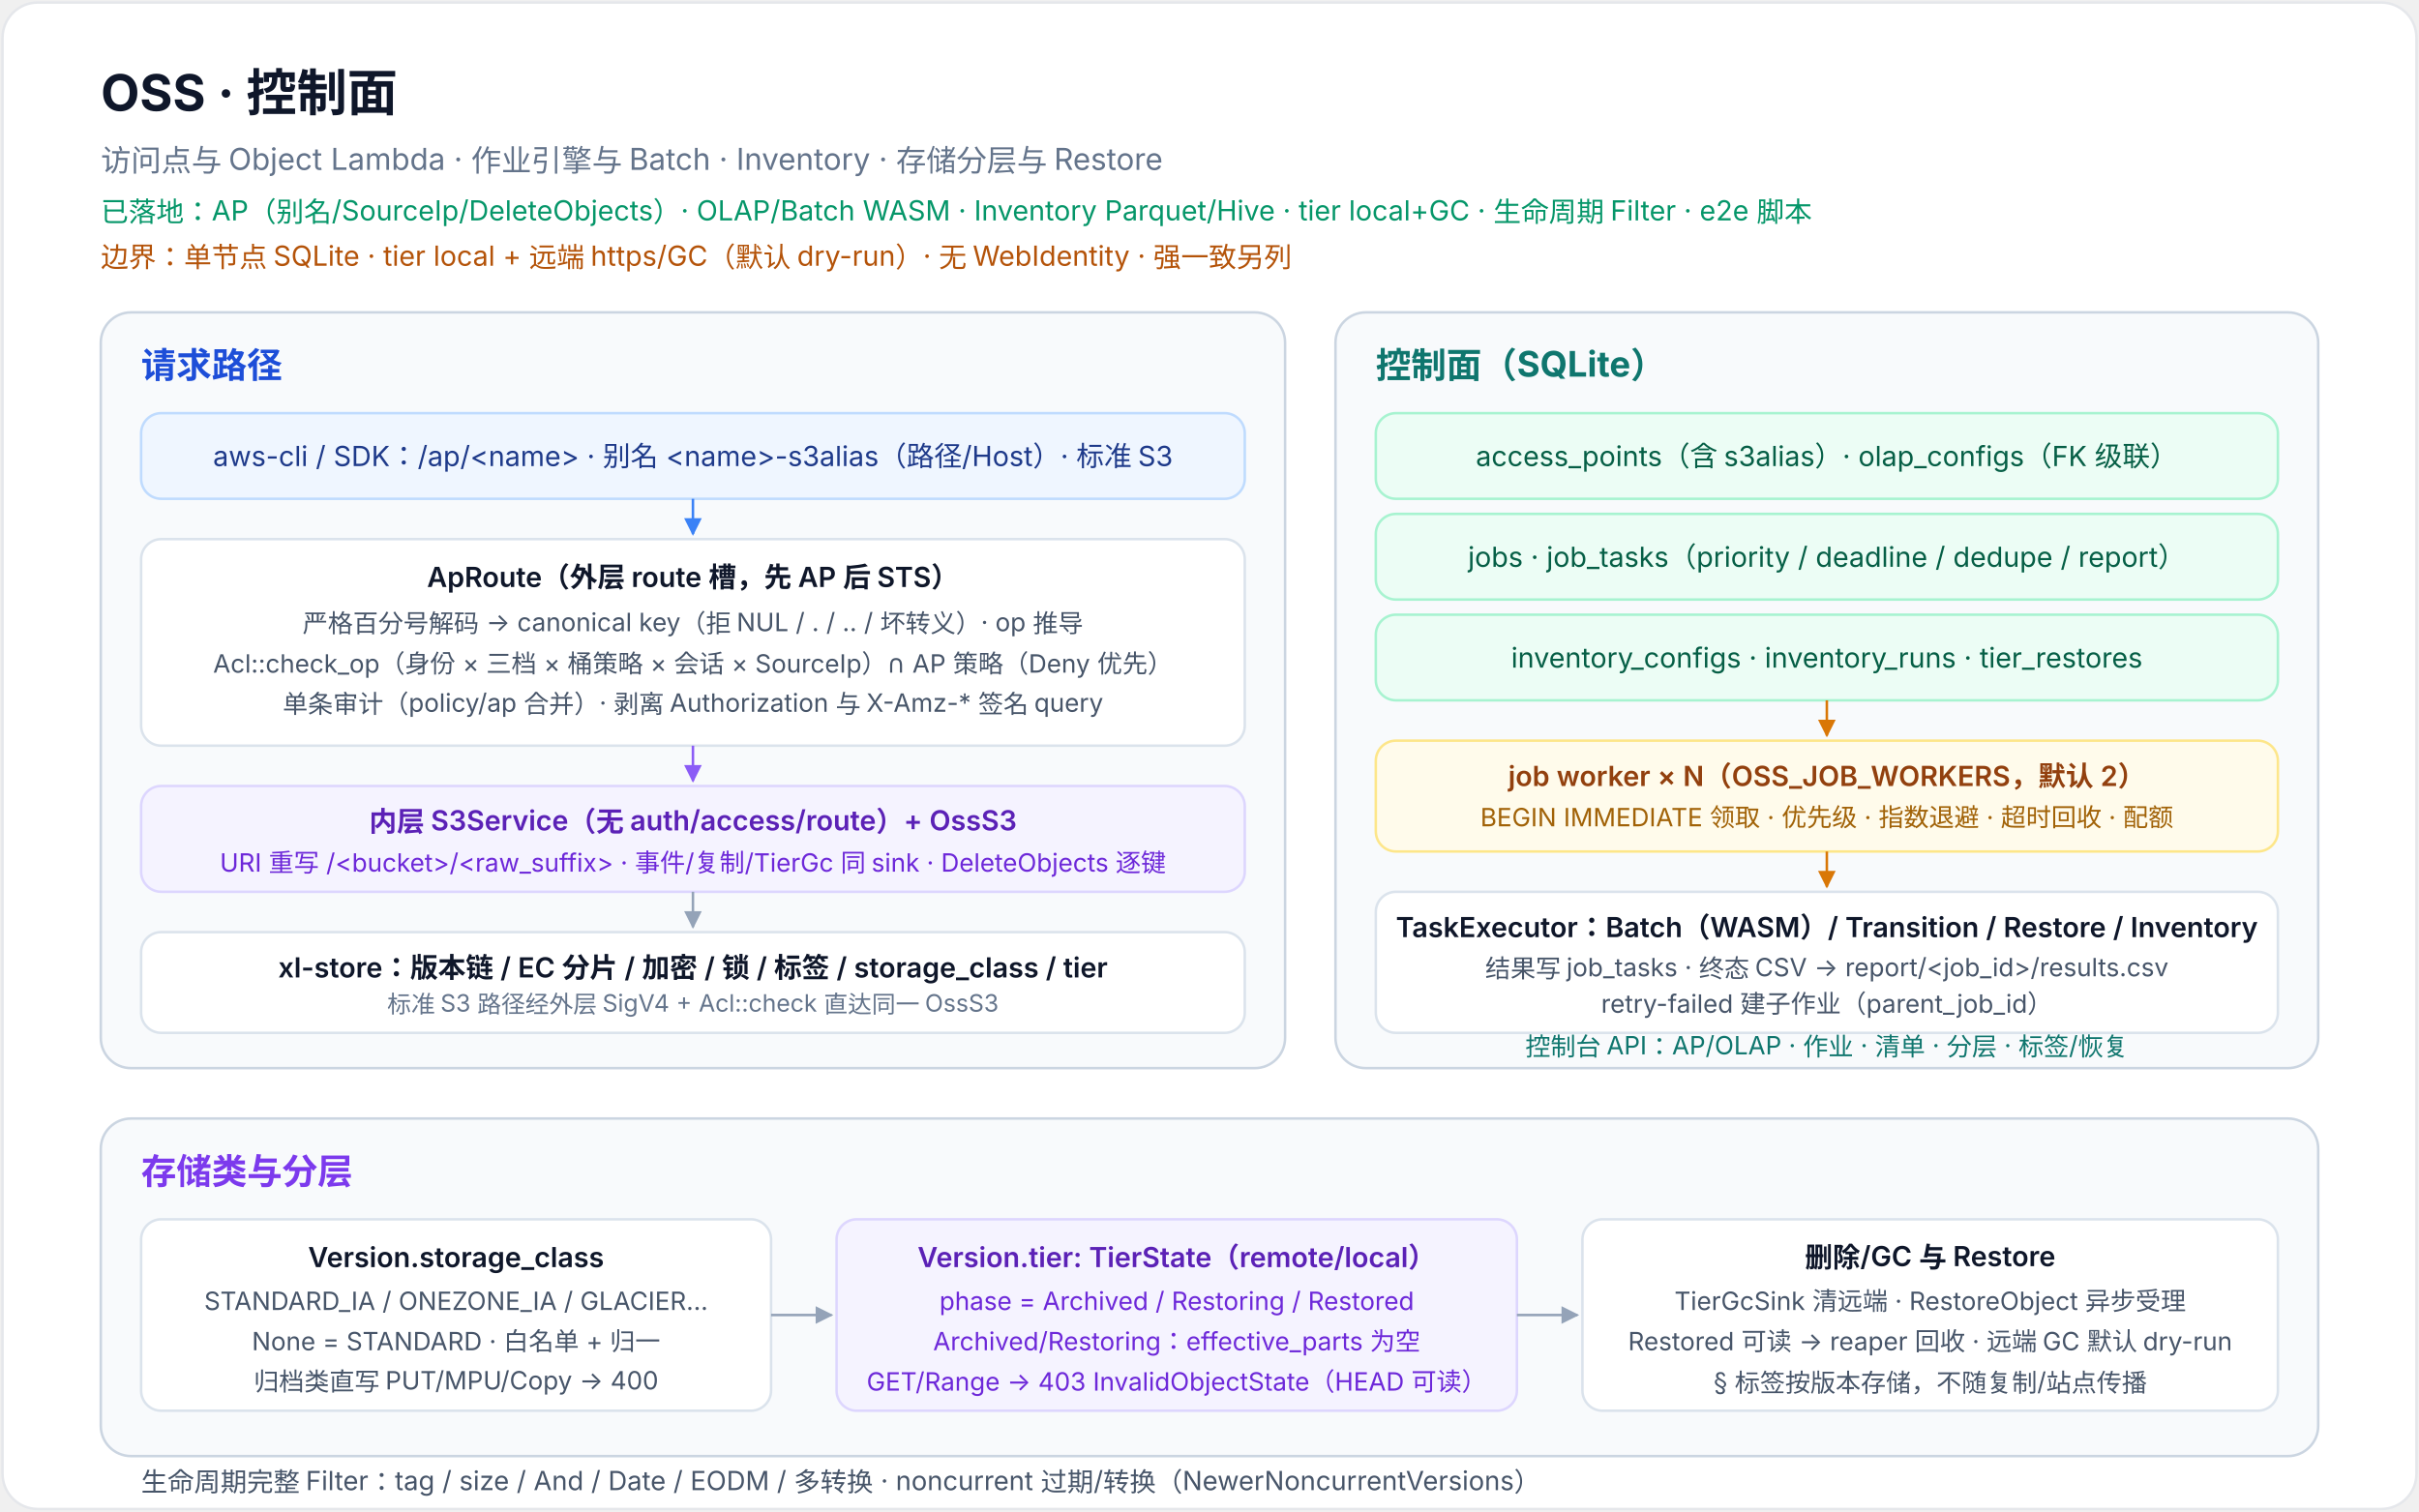
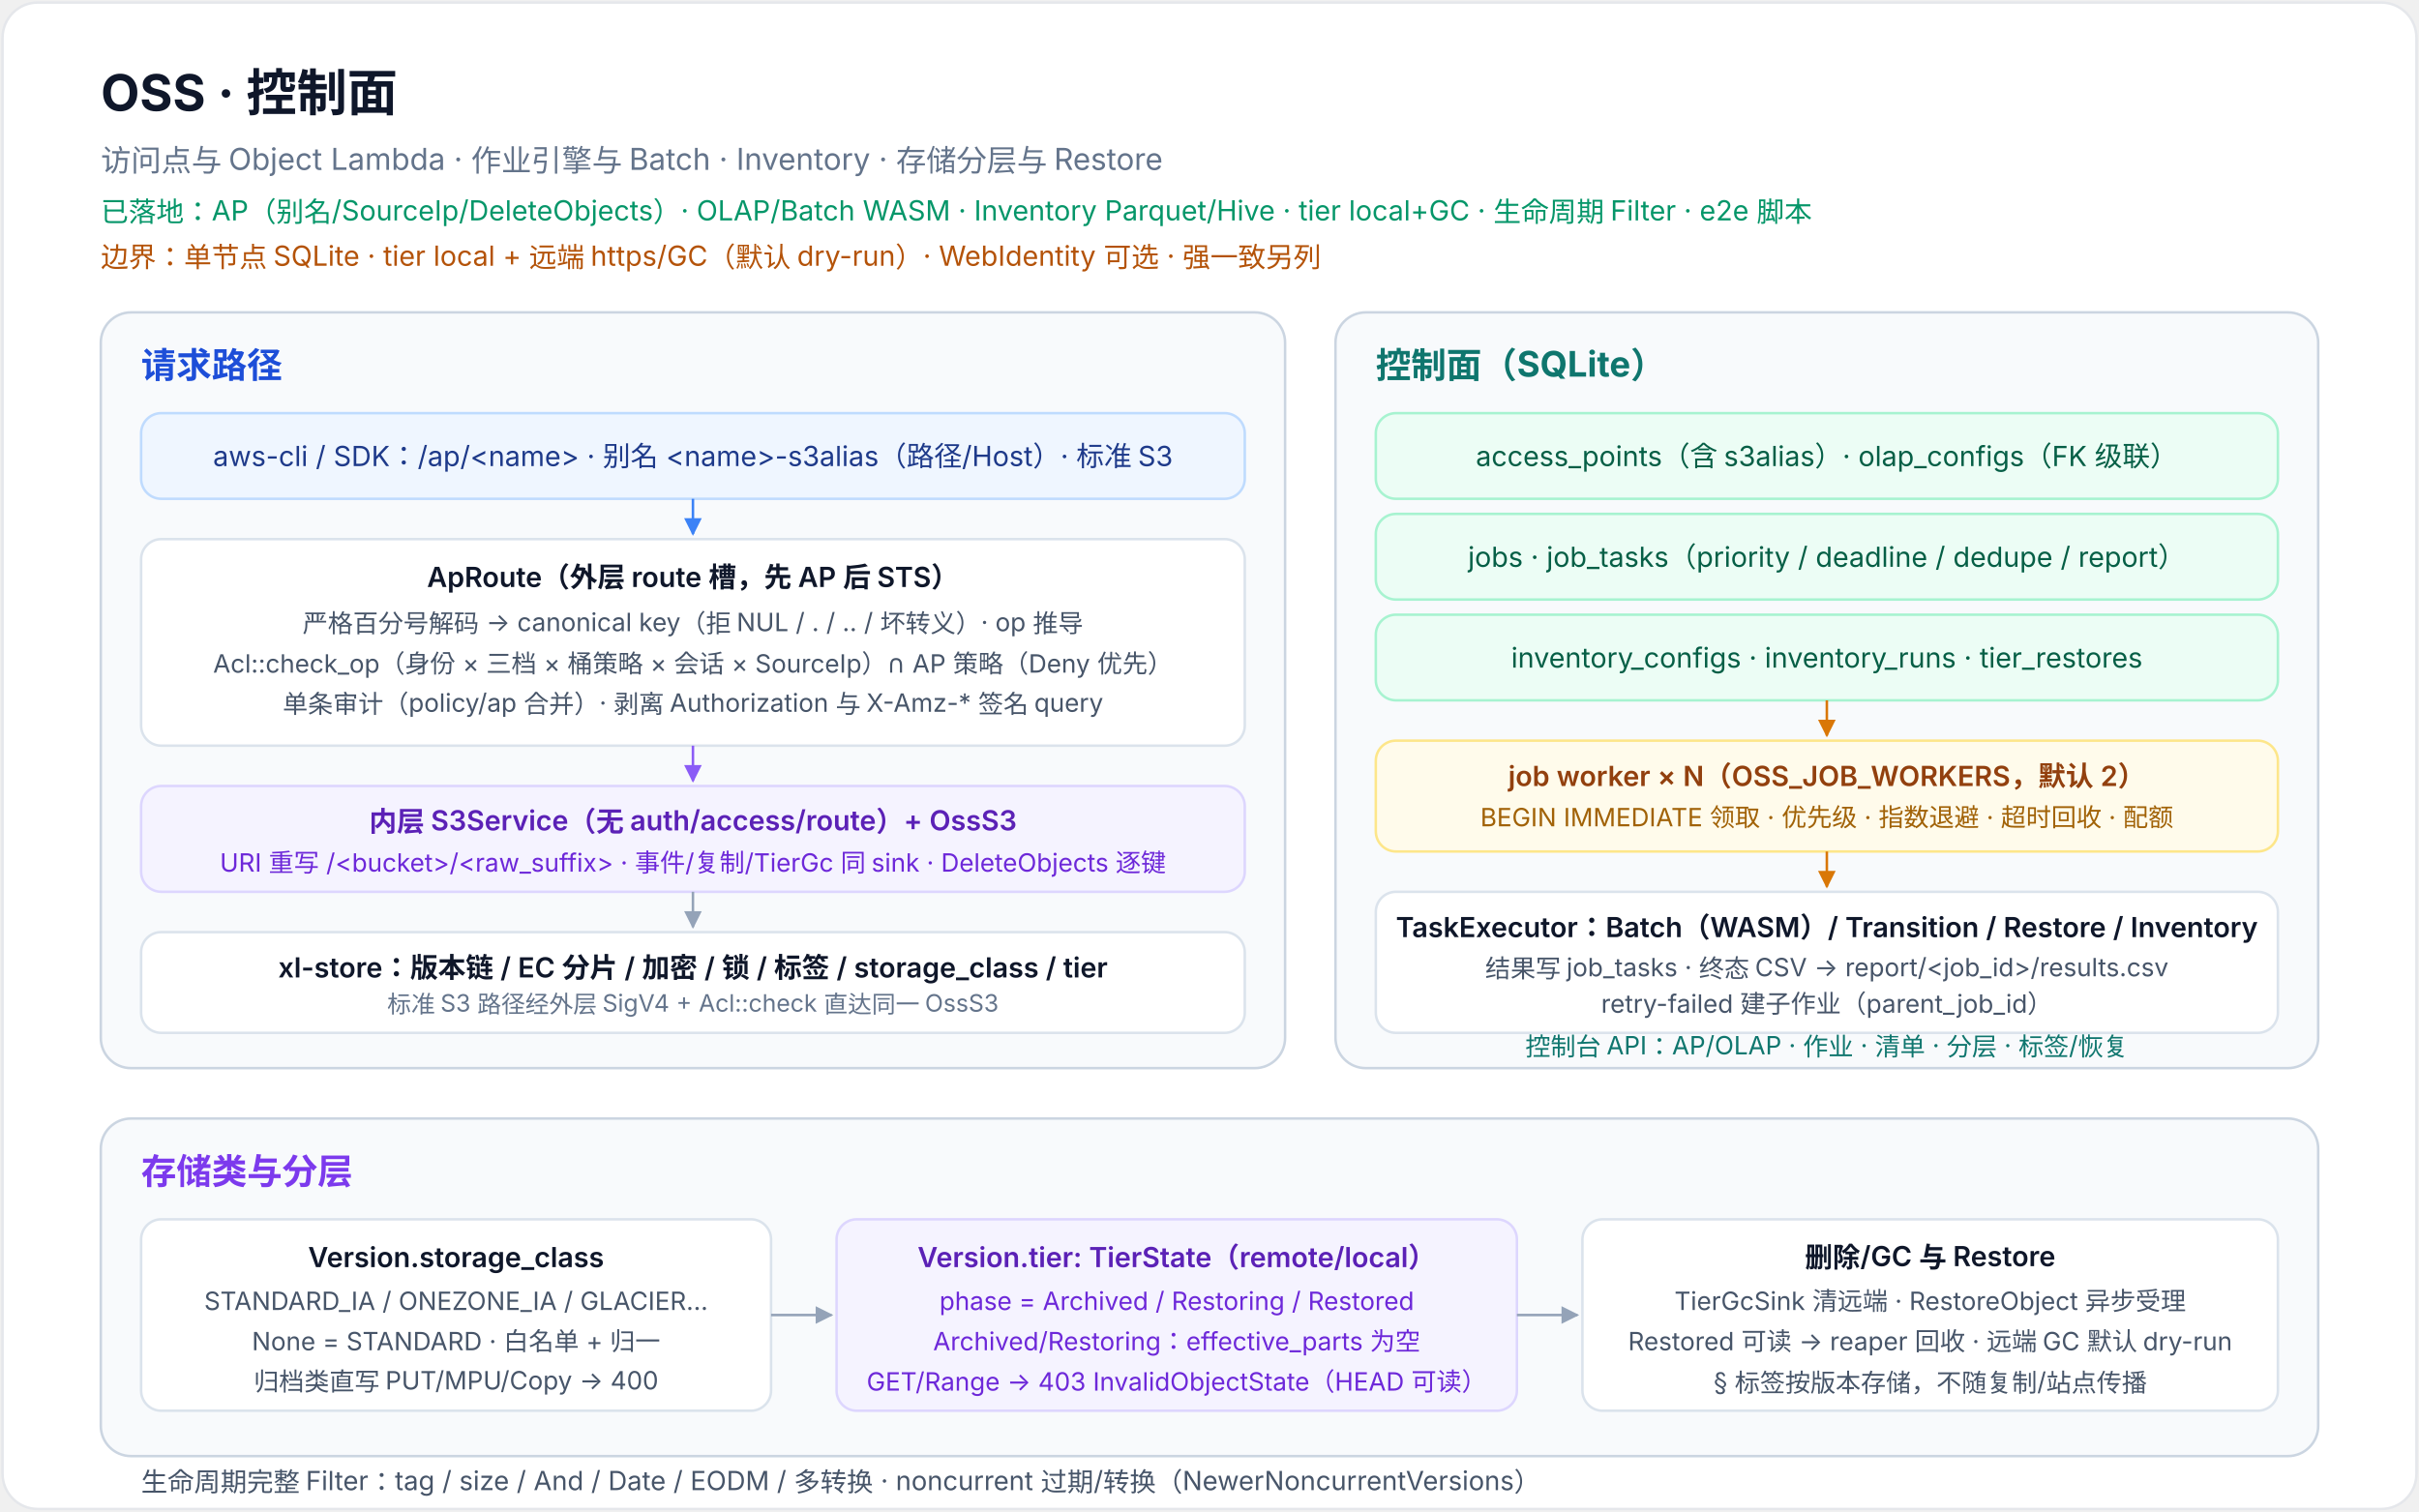
<svg xmlns="http://www.w3.org/2000/svg" viewBox="0 0 960 600" width="960" height="600" font-family="-apple-system, BlinkMacSystemFont, 'Segoe UI', 'Noto Sans SC', 'PingFang SC', 'Microsoft YaHei', sans-serif">
  <defs>
    <marker id="a" viewBox="0 0 10 10" refX="9" refY="5" markerWidth="7" markerHeight="7" orient="auto-start-reverse">
      <path d="M0,0 L10,5 L0,10 z" fill="#94a3b8" />
    </marker>
    <marker id="blue" viewBox="0 0 10 10" refX="9" refY="5" markerWidth="7" markerHeight="7" orient="auto-start-reverse">
      <path d="M0,0 L10,5 L0,10 z" fill="#3b82f6" />
    </marker>
    <marker id="violet" viewBox="0 0 10 10" refX="9" refY="5" markerWidth="7" markerHeight="7" orient="auto-start-reverse">
      <path d="M0,0 L10,5 L0,10 z" fill="#8b5cf6" />
    </marker>
    <marker id="amber" viewBox="0 0 10 10" refX="9" refY="5" markerWidth="7" markerHeight="7" orient="auto-start-reverse">
      <path d="M0,0 L10,5 L0,10 z" fill="#d97706" />
    </marker>
  </defs>
  <rect x="1" y="1" width="958" height="598" rx="14" fill="#ffffff" stroke="#e5e7eb" />
  <text x="40" y="44" font-size="20" font-weight="700" fill="#0f172a">OSS · 控制面</text>
  <text x="40" y="68" font-size="12" fill="#64748b">访问点与 Object Lambda · 作业引擎与 Batch · Inventory · 存储分层与 Restore</text>
  <text x="40" y="88" font-size="11" fill="#059669">已落地：AP（别名/SourceIp/DeleteObjects）· OLAP/Batch WASM · Inventory Parquet/Hive · tier local+GC · 生命周期 Filter · e2e 脚本</text>
-   <text x="40" y="106" font-size="11" fill="#b45309">边界：单节点 SQLite · tier local + 远端 https/GC（默认 dry-run）· 无 WebIdentity · 强一致另列</text>
+   <text x="40" y="106" font-size="11" fill="#b45309">边界：单节点 SQLite · tier local + 远端 https/GC（默认 dry-run）· WebIdentity 可选 · 强一致另列</text>
  <rect x="40" y="124" width="470" height="300" rx="12" fill="#f8fafc" stroke="#cbd5e1" />
  <text x="56" y="150" font-size="14" font-weight="700" fill="#1d4ed8">请求路径</text>
  <rect x="56" y="164" width="438" height="34" rx="8" fill="#eff6ff" stroke="#bfdbfe" />
  <text x="275" y="185" font-size="11" fill="#1e3a8a" text-anchor="middle">aws-cli / SDK：/ap/&lt;name&gt; · 别名 &lt;name&gt;-s3alias（路径/Host）· 标准 S3</text>
  <line x1="275" y1="198" x2="275" y2="212" stroke="#3b82f6" marker-end="url(#blue)" />
  <rect x="56" y="214" width="438" height="82" rx="8" fill="#ffffff" stroke="#dbe3ec" />
  <text x="275" y="233" font-size="11" font-weight="600" fill="#0f172a" text-anchor="middle">ApRoute（外层 route 槽，先 AP 后 STS）</text>
  <text x="275" y="251" font-size="10" fill="#475569" text-anchor="middle">严格百分号解码 → canonical key（拒 NUL / . / .. / 坏转义）· op 推导</text>
  <text x="275" y="267" font-size="10" fill="#475569" text-anchor="middle">Acl::check_op（身份 × 三档 × 桶策略 × 会话 × SourceIp）∩ AP 策略（Deny 优先）</text>
  <text x="275" y="283" font-size="10" fill="#475569" text-anchor="middle">单条审计（policy/ap 合并）· 剥离 Authorization 与 X-Amz-* 签名 query</text>
  <line x1="275" y1="296" x2="275" y2="310" stroke="#8b5cf6" marker-end="url(#violet)" />
  <rect x="56" y="312" width="438" height="42" rx="8" fill="#f5f3ff" stroke="#ddd6fe" />
  <text x="275" y="330" font-size="11" font-weight="600" fill="#5b21b6" text-anchor="middle">内层 S3Service（无 auth/access/route）+ OssS3</text>
  <text x="275" y="346" font-size="10" fill="#6d28d9" text-anchor="middle">URI 重写 /&lt;bucket&gt;/&lt;raw_suffix&gt; · 事件/复制/TierGc 同 sink · DeleteObjects 逐键</text>
  <line x1="275" y1="354" x2="275" y2="368" stroke="#94a3b8" marker-end="url(#a)" />
  <rect x="56" y="370" width="438" height="40" rx="8" fill="#ffffff" stroke="#dbe3ec" />
  <text x="275" y="388" font-size="11" font-weight="600" fill="#0f172a" text-anchor="middle">xl-store：版本链 / EC 分片 / 加密 / 锁 / 标签 / storage_class / tier</text>
  <text x="275" y="402" font-size="9.5" fill="#64748b" text-anchor="middle">标准 S3 路径经外层 SigV4 + Acl::check 直达同一 OssS3</text>
  <rect x="530" y="124" width="390" height="300" rx="12" fill="#f8fafc" stroke="#cbd5e1" />
  <text x="546" y="150" font-size="14" font-weight="700" fill="#0f766e">控制面（SQLite）</text>
  <rect x="546" y="164" width="358" height="34" rx="8" fill="#ecfdf5" stroke="#a7f3d0" />
  <text x="725" y="185" font-size="11" fill="#065f46" text-anchor="middle">access_points（含 s3alias）· olap_configs（FK 级联）</text>
  <rect x="546" y="204" width="358" height="34" rx="8" fill="#ecfdf5" stroke="#a7f3d0" />
  <text x="725" y="225" font-size="11" fill="#065f46" text-anchor="middle">jobs · job_tasks（priority / deadline / dedupe / report）</text>
  <rect x="546" y="244" width="358" height="34" rx="8" fill="#ecfdf5" stroke="#a7f3d0" />
  <text x="725" y="265" font-size="11" fill="#065f46" text-anchor="middle">inventory_configs · inventory_runs · tier_restores</text>
  <line x1="725" y1="278" x2="725" y2="292" stroke="#d97706" marker-end="url(#amber)" />
  <rect x="546" y="294" width="358" height="44" rx="8" fill="#fffbeb" stroke="#fde68a" />
  <text x="725" y="312" font-size="11" font-weight="600" fill="#92400e" text-anchor="middle">job worker × N（OSS_JOB_WORKERS，默认 2）</text>
  <text x="725" y="328" font-size="10" fill="#a16207" text-anchor="middle">BEGIN IMMEDIATE 领取 · 优先级 · 指数退避 · 超时回收 · 配额</text>
  <line x1="725" y1="338" x2="725" y2="352" stroke="#d97706" marker-end="url(#amber)" />
  <rect x="546" y="354" width="358" height="56" rx="8" fill="#ffffff" stroke="#dbe3ec" />
  <text x="725" y="372" font-size="11" font-weight="600" fill="#0f172a" text-anchor="middle">TaskExecutor：Batch（WASM）/ Transition / Restore / Inventory</text>
  <text x="725" y="388" font-size="10" fill="#475569" text-anchor="middle">结果写 job_tasks · 终态 CSV → report/&lt;job_id&gt;/results.csv</text>
  <text x="725" y="402" font-size="10" fill="#475569" text-anchor="middle">retry-failed 建子作业（parent_job_id）</text>
  <text x="725" y="419" font-size="10" fill="#0f766e" text-anchor="middle">控制台 API：AP/OLAP · 作业 · 清单 · 分层 · 标签/恢复</text>
  <rect x="40" y="444" width="880" height="134" rx="12" fill="#f8fafc" stroke="#cbd5e1" />
  <text x="56" y="470" font-size="14" font-weight="700" fill="#7c3aed">存储类与分层</text>
  <rect x="56" y="484" width="250" height="76" rx="8" fill="#ffffff" stroke="#dbe3ec" />
  <text x="181" y="503" font-size="11" font-weight="600" fill="#0f172a" text-anchor="middle">Version.storage_class</text>
  <text x="181" y="520" font-size="10" fill="#475569" text-anchor="middle">STANDARD_IA / ONEZONE_IA / GLACIER…</text>
  <text x="181" y="536" font-size="10" fill="#475569" text-anchor="middle">None = STANDARD · 白名单 + 归一</text>
  <text x="181" y="552" font-size="10" fill="#475569" text-anchor="middle">归档类直写 PUT/MPU/Copy → 400</text>
  <line x1="306" y1="522" x2="330" y2="522" stroke="#94a3b8" marker-end="url(#a)" />
  <rect x="332" y="484" width="270" height="76" rx="8" fill="#f5f3ff" stroke="#ddd6fe" />
  <text x="467" y="503" font-size="11" font-weight="600" fill="#5b21b6" text-anchor="middle">Version.tier: TierState（remote/local）</text>
  <text x="467" y="520" font-size="10" fill="#6d28d9" text-anchor="middle">phase = Archived / Restoring / Restored</text>
  <text x="467" y="536" font-size="10" fill="#6d28d9" text-anchor="middle">Archived/Restoring：effective_parts 为空</text>
  <text x="467" y="552" font-size="10" fill="#6d28d9" text-anchor="middle">GET/Range → 403 InvalidObjectState（HEAD 可读）</text>
  <line x1="602" y1="522" x2="626" y2="522" stroke="#94a3b8" marker-end="url(#a)" />
  <rect x="628" y="484" width="276" height="76" rx="8" fill="#ffffff" stroke="#dbe3ec" />
  <text x="766" y="503" font-size="11" font-weight="600" fill="#0f172a" text-anchor="middle">删除/GC 与 Restore</text>
  <text x="766" y="520" font-size="10" fill="#475569" text-anchor="middle">TierGcSink 清远端 · RestoreObject 异步受理</text>
  <text x="766" y="536" font-size="10" fill="#475569" text-anchor="middle">Restored 可读 → reaper 回收 · 远端 GC 默认 dry-run</text>
  <text x="766" y="552" font-size="10" fill="#475569" text-anchor="middle">§ 标签按版本存储，不随复制/站点传播</text>
  <text x="56" y="592" font-size="10.5" fill="#475569">生命周期完整 Filter：tag / size / And / Date / EODM / 多转换 · noncurrent 过期/转换（NewerNoncurrentVersions）</text>
</svg>
